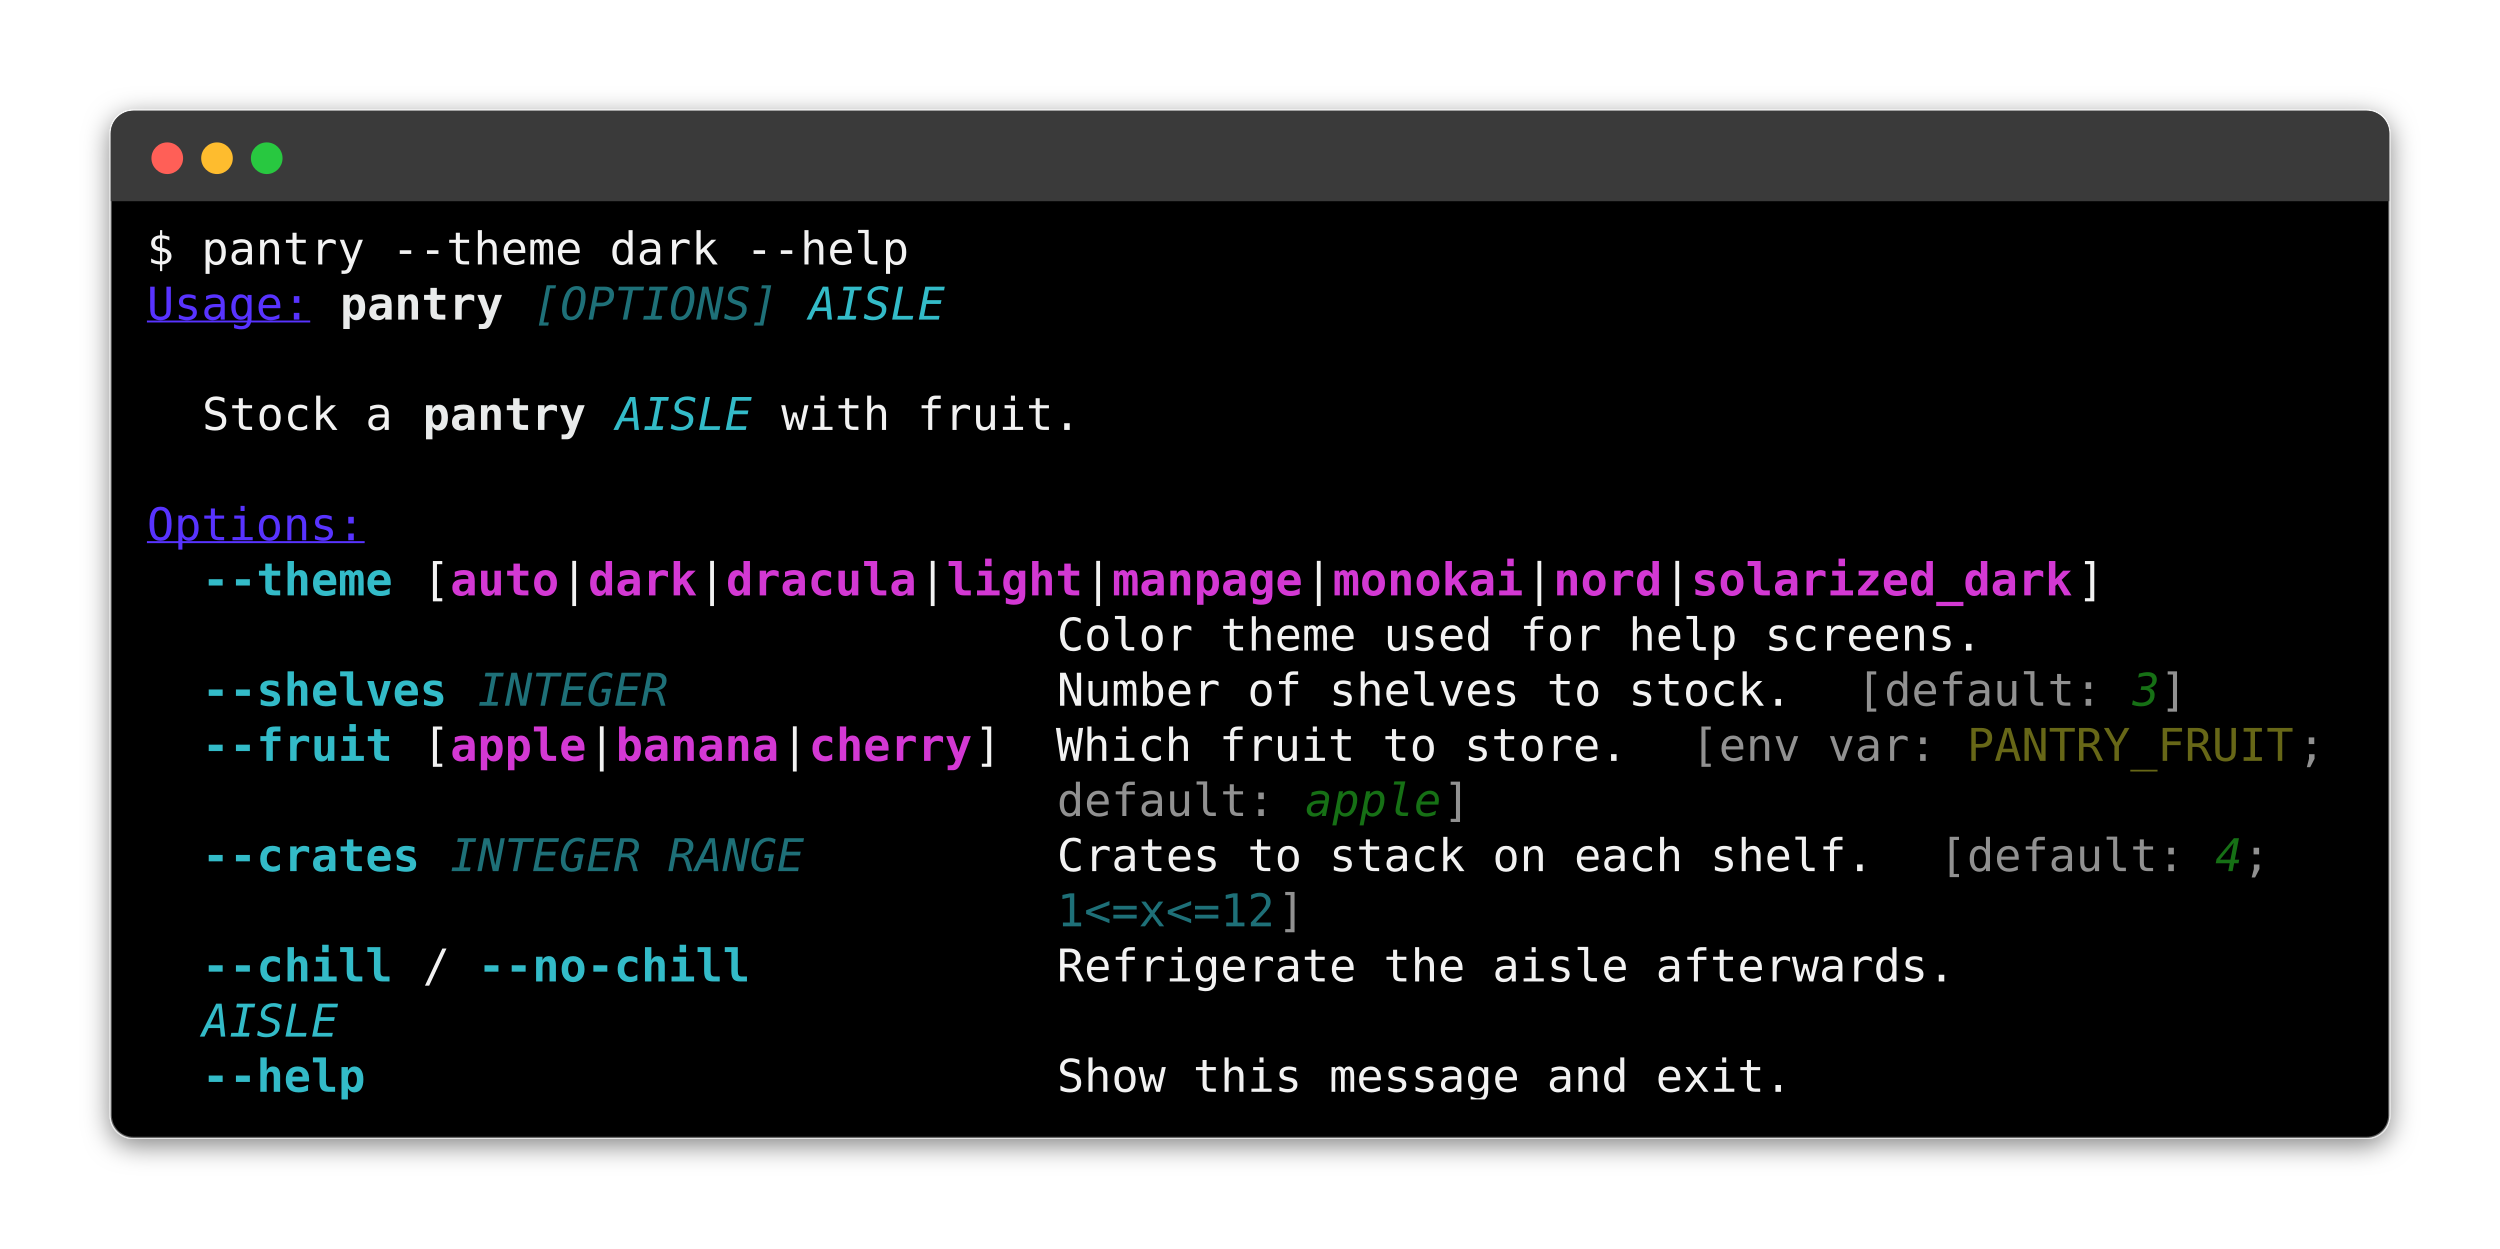
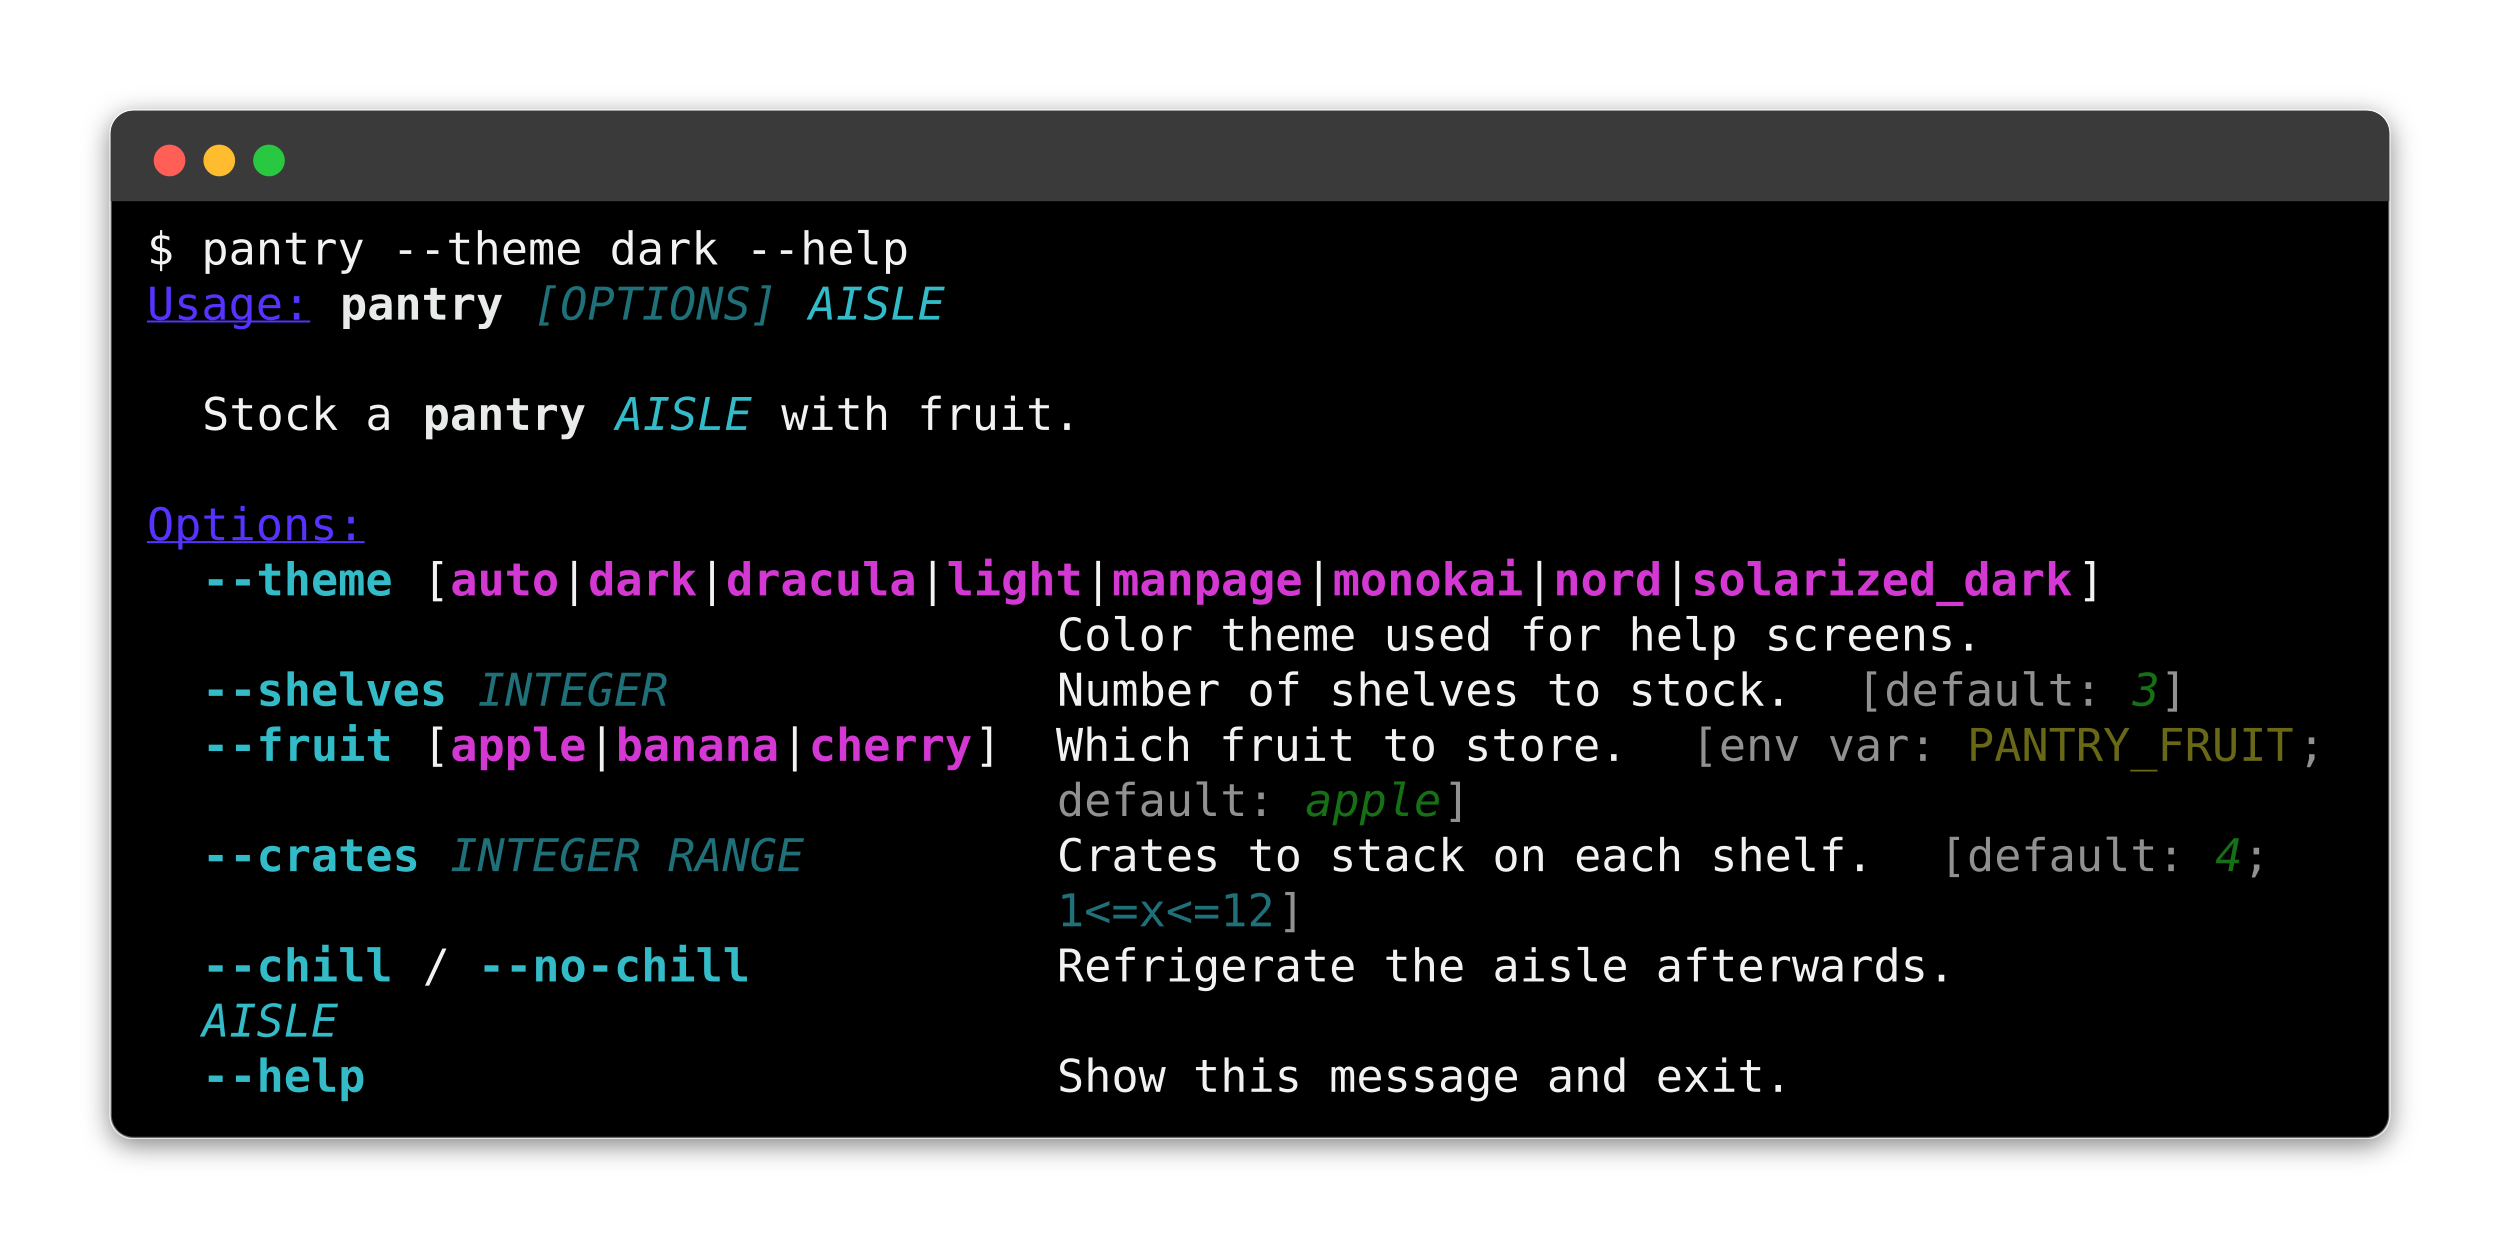
- <svg xmlns="http://www.w3.org/2000/svg" class="rich-terminal" viewBox="0 0 1106 552.4">
+ <svg xmlns="http://www.w3.org/2000/svg" viewBox="0 0 1106 552.4">
  <style>
- 
    .preset-macos-screen-matrix {
        font-family: 'SF Mono', Menlo, Monaco, monospace;
        font-size: 20px;
        line-height: 24.4px;
        font-variant-east-asian: full-width;
    }
- 
    .preset-macos-screen-title {
        font-size: 18px;
        font-weight: bold;
-         font-family: arial;
+         font-family: 'SF Mono', Menlo, Monaco, monospace;
    }
- 
    .preset-macos-screen-r1 { fill: #f2f2f2 }
- .preset-macos-screen-r2 { fill: #5833ff;text-decoration: underline; }
- .preset-macos-screen-r3 { fill: #e9ebeb;font-weight: bold }
- .preset-macos-screen-r4 { fill: #1e7078;font-style: italic; }
- .preset-macos-screen-r5 { fill: #33bbc8;font-style: italic; }
- .preset-macos-screen-r6 { fill: #33bbc8;font-weight: bold }
- .preset-macos-screen-r7 { fill: #d338d3;font-weight: bold }
- .preset-macos-screen-r8 { fill: #919191 }
- .preset-macos-screen-r9 { fill: #167015;font-style: italic; }
- .preset-macos-screen-r10 { fill: #676717 }
- .preset-macos-screen-r11 { fill: #1e7078 }
-     </style>
+     .preset-macos-screen-r2 { fill: #5833ff;text-decoration: underline }
+     .preset-macos-screen-r3 { fill: #e9ebeb;font-weight: bold }
+     .preset-macos-screen-r4 { fill: #1f7078;font-style: italic }
+     .preset-macos-screen-r5 { fill: #33bbc8;font-style: italic }
+     .preset-macos-screen-r6 { fill: #33bbc8;font-weight: bold }
+     .preset-macos-screen-r7 { fill: #d338d3;font-weight: bold }
+     .preset-macos-screen-r8 { fill: #919191 }
+     .preset-macos-screen-r9 { fill: #167116;font-style: italic }
+     .preset-macos-screen-r10 { fill: #686817 }
+     .preset-macos-screen-r11 { fill: #1f7078 }
+ </style>
  <defs>
-     <clipPath id="preset-macos-screen-clip-terminal">
-       <rect x="0" y="0" width="975.0" height="389.4" />
-     </clipPath>
-     <clipPath id="preset-macos-screen-line-0">
-       <rect x="0" y="1.5" width="976" height="24.65" />
-     </clipPath>
-     <clipPath id="preset-macos-screen-line-1">
-       <rect x="0" y="25.9" width="976" height="24.65" />
-     </clipPath>
-     <clipPath id="preset-macos-screen-line-2">
-       <rect x="0" y="50.3" width="976" height="24.65" />
-     </clipPath>
-     <clipPath id="preset-macos-screen-line-3">
-       <rect x="0" y="74.7" width="976" height="24.65" />
-     </clipPath>
-     <clipPath id="preset-macos-screen-line-4">
-       <rect x="0" y="99.1" width="976" height="24.65" />
-     </clipPath>
-     <clipPath id="preset-macos-screen-line-5">
-       <rect x="0" y="123.5" width="976" height="24.65" />
-     </clipPath>
-     <clipPath id="preset-macos-screen-line-6">
-       <rect x="0" y="147.9" width="976" height="24.65" />
-     </clipPath>
-     <clipPath id="preset-macos-screen-line-7">
-       <rect x="0" y="172.3" width="976" height="24.65" />
-     </clipPath>
-     <clipPath id="preset-macos-screen-line-8">
-       <rect x="0" y="196.7" width="976" height="24.65" />
-     </clipPath>
-     <clipPath id="preset-macos-screen-line-9">
-       <rect x="0" y="221.1" width="976" height="24.65" />
-     </clipPath>
-     <clipPath id="preset-macos-screen-line-10">
-       <rect x="0" y="245.5" width="976" height="24.65" />
-     </clipPath>
-     <clipPath id="preset-macos-screen-line-11">
-       <rect x="0" y="269.9" width="976" height="24.65" />
-     </clipPath>
-     <clipPath id="preset-macos-screen-line-12">
-       <rect x="0" y="294.3" width="976" height="24.65" />
-     </clipPath>
-     <clipPath id="preset-macos-screen-line-13">
-       <rect x="0" y="318.7" width="976" height="24.65" />
-     </clipPath>
-     <clipPath id="preset-macos-screen-line-14">
-       <rect x="0" y="343.1" width="976" height="24.65" />
+     <clipPath id="preset-macos-screen-clip">
+       <rect x="0" y="0" width="976" height="390.4" />
    </clipPath>
    <filter id="preset-macos-screen-shadow" x="-50%" y="-50%" width="200%" height="200%">
      <feDropShadow dx="0" dy="3" stdDeviation="6" flood-color="rgba(0,0,0,0.5)" />
    </filter>
  </defs>
-   <g transform="translate(48, 48)">
-     <rect fill="#000000" stroke="rgba(255,255,255,0.35)" stroke-width="1" x="1" y="1" width="1008" height="454.4" rx="10" filter="url(#preset-macos-screen-shadow)" />
-     <path fill="#3a3a3a" d="M11,1 H999 A10,10 0 0 1 1009,11 V41 H1 V11 A10,10 0 0 1 11,1 Z" />
+   <rect fill="#000000" stroke="rgba(255,255,255,0.35)" stroke-width="1" x="49" y="49" width="1008" height="454.4" rx="10" filter="url(#preset-macos-screen-shadow)" />
+   <path fill="#3a3a3a" d="M59,49 H1047 A10,10 0 0 1 1057,59 V89 H49 V59 A10,10 0 0 1 59,49 Z" />
+   <g transform="translate(49, 49)">
    <g transform="translate(26,22)">
      <circle cx="0" cy="0" r="7" fill="#ff5f57" />
      <circle cx="22" cy="0" r="7" fill="#febc2e" />
      <circle cx="44" cy="0" r="7" fill="#28c840" />
    </g>
-     <g transform="translate(17, 49)" clip-path="url(#preset-macos-screen-clip-terminal)">
-       <g class="preset-macos-screen-matrix">
-         <text class="preset-macos-screen-r1" x="0" y="20" textLength="341.6" clip-path="url(#preset-macos-screen-line-0)">$ pantry --theme dark --help</text>
-         <text class="preset-macos-screen-r1" x="976" y="20" textLength="12.2" clip-path="url(#preset-macos-screen-line-0)">
- </text>
-         <text class="preset-macos-screen-r2" x="0" y="44.4" textLength="73.2" clip-path="url(#preset-macos-screen-line-1)">Usage:</text>
-         <text class="preset-macos-screen-r3" x="85.4" y="44.4" textLength="73.2" clip-path="url(#preset-macos-screen-line-1)">pantry</text>
-         <text class="preset-macos-screen-r4" x="170.8" y="44.4" textLength="109.8" clip-path="url(#preset-macos-screen-line-1)">[OPTIONS]</text>
-         <text class="preset-macos-screen-r5" x="292.8" y="44.4" textLength="61" clip-path="url(#preset-macos-screen-line-1)">AISLE</text>
-         <text class="preset-macos-screen-r1" x="976" y="44.4" textLength="12.2" clip-path="url(#preset-macos-screen-line-1)">
- </text>
-         <text class="preset-macos-screen-r1" x="976" y="68.8" textLength="12.2" clip-path="url(#preset-macos-screen-line-2)">
- </text>
-         <text class="preset-macos-screen-r1" x="24.4" y="93.2" textLength="85.4" clip-path="url(#preset-macos-screen-line-3)">Stock a</text>
-         <text class="preset-macos-screen-r3" x="122" y="93.2" textLength="73.2" clip-path="url(#preset-macos-screen-line-3)">pantry</text>
-         <text class="preset-macos-screen-r5" x="207.4" y="93.2" textLength="61" clip-path="url(#preset-macos-screen-line-3)">AISLE</text>
-         <text class="preset-macos-screen-r1" x="280.6" y="93.2" textLength="134.2" clip-path="url(#preset-macos-screen-line-3)">with fruit.</text>
-         <text class="preset-macos-screen-r1" x="976" y="93.2" textLength="12.2" clip-path="url(#preset-macos-screen-line-3)">
- </text>
-         <text class="preset-macos-screen-r1" x="976" y="117.6" textLength="12.2" clip-path="url(#preset-macos-screen-line-4)">
- </text>
-         <text class="preset-macos-screen-r2" x="0" y="142" textLength="97.6" clip-path="url(#preset-macos-screen-line-5)">Options:</text>
-         <text class="preset-macos-screen-r1" x="976" y="142" textLength="12.2" clip-path="url(#preset-macos-screen-line-5)">
- </text>
-         <text class="preset-macos-screen-r6" x="24.4" y="166.4" textLength="85.4" clip-path="url(#preset-macos-screen-line-6)">--theme</text>
-         <text class="preset-macos-screen-r1" x="122" y="166.4" textLength="12.2" clip-path="url(#preset-macos-screen-line-6)">[</text>
-         <text class="preset-macos-screen-r7" x="134.2" y="166.4" textLength="48.8" clip-path="url(#preset-macos-screen-line-6)">auto</text>
-         <text class="preset-macos-screen-r1" x="183" y="166.4" textLength="12.2" clip-path="url(#preset-macos-screen-line-6)">|</text>
-         <text class="preset-macos-screen-r7" x="195.2" y="166.4" textLength="48.8" clip-path="url(#preset-macos-screen-line-6)">dark</text>
-         <text class="preset-macos-screen-r1" x="244" y="166.4" textLength="12.2" clip-path="url(#preset-macos-screen-line-6)">|</text>
-         <text class="preset-macos-screen-r7" x="256.2" y="166.4" textLength="85.4" clip-path="url(#preset-macos-screen-line-6)">dracula</text>
-         <text class="preset-macos-screen-r1" x="341.6" y="166.4" textLength="12.2" clip-path="url(#preset-macos-screen-line-6)">|</text>
-         <text class="preset-macos-screen-r7" x="353.8" y="166.4" textLength="61" clip-path="url(#preset-macos-screen-line-6)">light</text>
-         <text class="preset-macos-screen-r1" x="414.8" y="166.4" textLength="12.2" clip-path="url(#preset-macos-screen-line-6)">|</text>
-         <text class="preset-macos-screen-r7" x="427" y="166.4" textLength="85.4" clip-path="url(#preset-macos-screen-line-6)">manpage</text>
-         <text class="preset-macos-screen-r1" x="512.4" y="166.4" textLength="12.2" clip-path="url(#preset-macos-screen-line-6)">|</text>
-         <text class="preset-macos-screen-r7" x="524.6" y="166.4" textLength="85.4" clip-path="url(#preset-macos-screen-line-6)">monokai</text>
-         <text class="preset-macos-screen-r1" x="610" y="166.4" textLength="12.2" clip-path="url(#preset-macos-screen-line-6)">|</text>
-         <text class="preset-macos-screen-r7" x="622.2" y="166.4" textLength="48.8" clip-path="url(#preset-macos-screen-line-6)">nord</text>
-         <text class="preset-macos-screen-r1" x="671" y="166.4" textLength="12.2" clip-path="url(#preset-macos-screen-line-6)">|</text>
-         <text class="preset-macos-screen-r7" x="683.2" y="166.4" textLength="170.8" clip-path="url(#preset-macos-screen-line-6)">solarized_dark</text>
-         <text class="preset-macos-screen-r1" x="854" y="166.4" textLength="12.2" clip-path="url(#preset-macos-screen-line-6)">]</text>
-         <text class="preset-macos-screen-r1" x="976" y="166.4" textLength="12.2" clip-path="url(#preset-macos-screen-line-6)">
- </text>
-         <text class="preset-macos-screen-r1" x="402.6" y="190.8" textLength="414.8" clip-path="url(#preset-macos-screen-line-7)">Color theme used for help screens.</text>
-         <text class="preset-macos-screen-r1" x="976" y="190.8" textLength="12.2" clip-path="url(#preset-macos-screen-line-7)">
- </text>
-         <text class="preset-macos-screen-r6" x="24.4" y="215.2" textLength="109.8" clip-path="url(#preset-macos-screen-line-8)">--shelves</text>
-         <text class="preset-macos-screen-r4" x="146.4" y="215.2" textLength="85.4" clip-path="url(#preset-macos-screen-line-8)">INTEGER</text>
-         <text class="preset-macos-screen-r1" x="402.6" y="215.2" textLength="329.4" clip-path="url(#preset-macos-screen-line-8)">Number of shelves to stock.</text>
-         <text class="preset-macos-screen-r8" x="756.4" y="215.2" textLength="12.2" clip-path="url(#preset-macos-screen-line-8)">[</text>
-         <text class="preset-macos-screen-r8" x="768.6" y="215.2" textLength="97.6" clip-path="url(#preset-macos-screen-line-8)">default:</text>
-         <text class="preset-macos-screen-r9" x="878.4" y="215.2" textLength="12.2" clip-path="url(#preset-macos-screen-line-8)">3</text>
-         <text class="preset-macos-screen-r8" x="890.6" y="215.2" textLength="12.2" clip-path="url(#preset-macos-screen-line-8)">]</text>
-         <text class="preset-macos-screen-r1" x="976" y="215.2" textLength="12.2" clip-path="url(#preset-macos-screen-line-8)">
- </text>
-         <text class="preset-macos-screen-r6" x="24.4" y="239.6" textLength="85.4" clip-path="url(#preset-macos-screen-line-9)">--fruit</text>
-         <text class="preset-macos-screen-r1" x="122" y="239.6" textLength="12.2" clip-path="url(#preset-macos-screen-line-9)">[</text>
-         <text class="preset-macos-screen-r7" x="134.2" y="239.6" textLength="61" clip-path="url(#preset-macos-screen-line-9)">apple</text>
-         <text class="preset-macos-screen-r1" x="195.2" y="239.6" textLength="12.2" clip-path="url(#preset-macos-screen-line-9)">|</text>
-         <text class="preset-macos-screen-r7" x="207.4" y="239.6" textLength="73.2" clip-path="url(#preset-macos-screen-line-9)">banana</text>
-         <text class="preset-macos-screen-r1" x="280.6" y="239.6" textLength="12.2" clip-path="url(#preset-macos-screen-line-9)">|</text>
-         <text class="preset-macos-screen-r7" x="292.8" y="239.6" textLength="73.2" clip-path="url(#preset-macos-screen-line-9)">cherry</text>
-         <text class="preset-macos-screen-r1" x="366" y="239.6" textLength="292.8" clip-path="url(#preset-macos-screen-line-9)">]  Which fruit to store.</text>
-         <text class="preset-macos-screen-r8" x="683.2" y="239.6" textLength="12.2" clip-path="url(#preset-macos-screen-line-9)">[</text>
-         <text class="preset-macos-screen-r8" x="695.4" y="239.6" textLength="97.6" clip-path="url(#preset-macos-screen-line-9)">env var:</text>
-         <text class="preset-macos-screen-r10" x="805.2" y="239.6" textLength="146.4" clip-path="url(#preset-macos-screen-line-9)">PANTRY_FRUIT</text>
-         <text class="preset-macos-screen-r8" x="951.6" y="239.6" textLength="12.2" clip-path="url(#preset-macos-screen-line-9)">;</text>
-         <text class="preset-macos-screen-r1" x="976" y="239.6" textLength="12.2" clip-path="url(#preset-macos-screen-line-9)">
- </text>
-         <text class="preset-macos-screen-r8" x="402.6" y="264" textLength="97.6" clip-path="url(#preset-macos-screen-line-10)">default:</text>
-         <text class="preset-macos-screen-r9" x="512.4" y="264" textLength="61" clip-path="url(#preset-macos-screen-line-10)">apple</text>
-         <text class="preset-macos-screen-r8" x="573.4" y="264" textLength="12.2" clip-path="url(#preset-macos-screen-line-10)">]</text>
-         <text class="preset-macos-screen-r1" x="976" y="264" textLength="12.2" clip-path="url(#preset-macos-screen-line-10)">
- </text>
-         <text class="preset-macos-screen-r6" x="24.4" y="288.4" textLength="97.6" clip-path="url(#preset-macos-screen-line-11)">--crates</text>
-         <text class="preset-macos-screen-r4" x="134.2" y="288.4" textLength="158.6" clip-path="url(#preset-macos-screen-line-11)">INTEGER RANGE</text>
-         <text class="preset-macos-screen-r1" x="402.6" y="288.4" textLength="366" clip-path="url(#preset-macos-screen-line-11)">Crates to stack on each shelf.</text>
-         <text class="preset-macos-screen-r8" x="793" y="288.4" textLength="12.2" clip-path="url(#preset-macos-screen-line-11)">[</text>
-         <text class="preset-macos-screen-r8" x="805.2" y="288.4" textLength="97.6" clip-path="url(#preset-macos-screen-line-11)">default:</text>
-         <text class="preset-macos-screen-r9" x="915" y="288.4" textLength="12.2" clip-path="url(#preset-macos-screen-line-11)">4</text>
-         <text class="preset-macos-screen-r8" x="927.2" y="288.4" textLength="12.2" clip-path="url(#preset-macos-screen-line-11)">;</text>
-         <text class="preset-macos-screen-r1" x="976" y="288.4" textLength="12.2" clip-path="url(#preset-macos-screen-line-11)">
- </text>
-         <text class="preset-macos-screen-r11" x="402.6" y="312.8" textLength="97.6" clip-path="url(#preset-macos-screen-line-12)">1&lt;=x&lt;=12</text>
-         <text class="preset-macos-screen-r8" x="500.2" y="312.8" textLength="12.2" clip-path="url(#preset-macos-screen-line-12)">]</text>
-         <text class="preset-macos-screen-r1" x="976" y="312.8" textLength="12.2" clip-path="url(#preset-macos-screen-line-12)">
- </text>
-         <text class="preset-macos-screen-r6" x="24.4" y="337.2" textLength="85.4" clip-path="url(#preset-macos-screen-line-13)">--chill</text>
-         <text class="preset-macos-screen-r1" x="122" y="337.2" textLength="12.2" clip-path="url(#preset-macos-screen-line-13)">/</text>
-         <text class="preset-macos-screen-r6" x="146.4" y="337.2" textLength="122" clip-path="url(#preset-macos-screen-line-13)">--no-chill</text>
-         <text class="preset-macos-screen-r1" x="402.6" y="337.2" textLength="402.6" clip-path="url(#preset-macos-screen-line-13)">Refrigerate the aisle afterwards.</text>
-         <text class="preset-macos-screen-r1" x="976" y="337.2" textLength="12.2" clip-path="url(#preset-macos-screen-line-13)">
- </text>
-         <text class="preset-macos-screen-r5" x="24.4" y="361.6" textLength="61" clip-path="url(#preset-macos-screen-line-14)">AISLE</text>
-         <text class="preset-macos-screen-r1" x="976" y="361.6" textLength="12.2" clip-path="url(#preset-macos-screen-line-14)">
- </text>
-         <text class="preset-macos-screen-r6" x="24.4" y="386" textLength="73.2" clip-path="url(#preset-macos-screen-line-15)">--help</text>
-         <text class="preset-macos-screen-r1" x="402.6" y="386" textLength="329.4" clip-path="url(#preset-macos-screen-line-15)">Show this message and exit.</text>
-         <text class="preset-macos-screen-r1" x="976" y="386" textLength="12.2" clip-path="url(#preset-macos-screen-line-15)">
- </text>
-       </g>
+   </g>
+   <g transform="translate(65, 97)" clip-path="url(#preset-macos-screen-clip)">
+     <g class="preset-macos-screen-matrix">
+       <text class="preset-macos-screen-r1" x="0" y="20" textLength="341.6">$ pantry --theme dark --help</text>
+       <text class="preset-macos-screen-r2" x="0" y="44.4" textLength="73.2">Usage:</text>
+       <text class="preset-macos-screen-r3" x="85.4" y="44.4" textLength="73.2">pantry</text>
+       <text class="preset-macos-screen-r4" x="170.8" y="44.4" textLength="109.8">[OPTIONS]</text>
+       <text class="preset-macos-screen-r5" x="292.8" y="44.4" textLength="61">AISLE</text>
+       <text class="preset-macos-screen-r1" x="24.4" y="93.2" textLength="85.4">Stock a</text>
+       <text class="preset-macos-screen-r3" x="122" y="93.2" textLength="73.2">pantry</text>
+       <text class="preset-macos-screen-r5" x="207.4" y="93.2" textLength="61">AISLE</text>
+       <text class="preset-macos-screen-r1" x="280.6" y="93.2" textLength="134.2">with fruit.</text>
+       <text class="preset-macos-screen-r2" x="0" y="142" textLength="97.6">Options:</text>
+       <text class="preset-macos-screen-r6" x="24.4" y="166.4" textLength="85.4">--theme</text>
+       <text class="preset-macos-screen-r1" x="122" y="166.4" textLength="12.2">[</text>
+       <text class="preset-macos-screen-r7" x="134.2" y="166.4" textLength="48.8">auto</text>
+       <text class="preset-macos-screen-r1" x="183" y="166.4" textLength="12.2">|</text>
+       <text class="preset-macos-screen-r7" x="195.2" y="166.4" textLength="48.8">dark</text>
+       <text class="preset-macos-screen-r1" x="244" y="166.4" textLength="12.2">|</text>
+       <text class="preset-macos-screen-r7" x="256.2" y="166.4" textLength="85.4">dracula</text>
+       <text class="preset-macos-screen-r1" x="341.6" y="166.4" textLength="12.2">|</text>
+       <text class="preset-macos-screen-r7" x="353.8" y="166.4" textLength="61">light</text>
+       <text class="preset-macos-screen-r1" x="414.8" y="166.4" textLength="12.2">|</text>
+       <text class="preset-macos-screen-r7" x="427" y="166.4" textLength="85.4">manpage</text>
+       <text class="preset-macos-screen-r1" x="512.4" y="166.4" textLength="12.2">|</text>
+       <text class="preset-macos-screen-r7" x="524.6" y="166.4" textLength="85.4">monokai</text>
+       <text class="preset-macos-screen-r1" x="610" y="166.4" textLength="12.2">|</text>
+       <text class="preset-macos-screen-r7" x="622.2" y="166.4" textLength="48.8">nord</text>
+       <text class="preset-macos-screen-r1" x="671" y="166.4" textLength="12.2">|</text>
+       <text class="preset-macos-screen-r7" x="683.2" y="166.4" textLength="170.8">solarized_dark</text>
+       <text class="preset-macos-screen-r1" x="854" y="166.4" textLength="12.2">]</text>
+       <text class="preset-macos-screen-r1" x="402.6" y="190.8" textLength="414.8">Color theme used for help screens.</text>
+       <text class="preset-macos-screen-r6" x="24.4" y="215.2" textLength="109.8">--shelves</text>
+       <text class="preset-macos-screen-r4" x="146.4" y="215.2" textLength="85.4">INTEGER</text>
+       <text class="preset-macos-screen-r1" x="402.6" y="215.2" textLength="329.4">Number of shelves to stock.</text>
+       <text class="preset-macos-screen-r8" x="756.4" y="215.2" textLength="12.2">[</text>
+       <text class="preset-macos-screen-r8" x="768.6" y="215.2" textLength="97.6">default:</text>
+       <text class="preset-macos-screen-r9" x="878.4" y="215.2" textLength="12.2">3</text>
+       <text class="preset-macos-screen-r8" x="890.6" y="215.2" textLength="12.2">]</text>
+       <text class="preset-macos-screen-r6" x="24.4" y="239.6" textLength="85.4">--fruit</text>
+       <text class="preset-macos-screen-r1" x="122" y="239.6" textLength="12.2">[</text>
+       <text class="preset-macos-screen-r7" x="134.2" y="239.6" textLength="61">apple</text>
+       <text class="preset-macos-screen-r1" x="195.2" y="239.6" textLength="12.2">|</text>
+       <text class="preset-macos-screen-r7" x="207.4" y="239.6" textLength="73.2">banana</text>
+       <text class="preset-macos-screen-r1" x="280.6" y="239.6" textLength="12.2">|</text>
+       <text class="preset-macos-screen-r7" x="292.8" y="239.6" textLength="73.2">cherry</text>
+       <text class="preset-macos-screen-r1" x="366" y="239.6" textLength="292.8">]  Which fruit to store.</text>
+       <text class="preset-macos-screen-r8" x="683.2" y="239.6" textLength="12.2">[</text>
+       <text class="preset-macos-screen-r8" x="695.4" y="239.6" textLength="97.6">env var:</text>
+       <text class="preset-macos-screen-r10" x="805.2" y="239.6" textLength="146.4">PANTRY_FRUIT</text>
+       <text class="preset-macos-screen-r8" x="951.6" y="239.6" textLength="12.2">;</text>
+       <text class="preset-macos-screen-r8" x="402.6" y="264" textLength="97.6">default:</text>
+       <text class="preset-macos-screen-r9" x="512.4" y="264" textLength="61">apple</text>
+       <text class="preset-macos-screen-r8" x="573.4" y="264" textLength="12.2">]</text>
+       <text class="preset-macos-screen-r6" x="24.4" y="288.4" textLength="97.6">--crates</text>
+       <text class="preset-macos-screen-r4" x="134.2" y="288.4" textLength="158.6">INTEGER RANGE</text>
+       <text class="preset-macos-screen-r1" x="402.6" y="288.4" textLength="366">Crates to stack on each shelf.</text>
+       <text class="preset-macos-screen-r8" x="793" y="288.4" textLength="12.2">[</text>
+       <text class="preset-macos-screen-r8" x="805.2" y="288.4" textLength="97.6">default:</text>
+       <text class="preset-macos-screen-r9" x="915" y="288.4" textLength="12.2">4</text>
+       <text class="preset-macos-screen-r8" x="927.2" y="288.4" textLength="12.2">;</text>
+       <text class="preset-macos-screen-r11" x="402.6" y="312.8" textLength="97.6">1&lt;=x&lt;=12</text>
+       <text class="preset-macos-screen-r8" x="500.2" y="312.8" textLength="12.2">]</text>
+       <text class="preset-macos-screen-r6" x="24.4" y="337.2" textLength="85.4">--chill</text>
+       <text class="preset-macos-screen-r1" x="122" y="337.2" textLength="12.2">/</text>
+       <text class="preset-macos-screen-r6" x="146.4" y="337.2" textLength="122">--no-chill</text>
+       <text class="preset-macos-screen-r1" x="402.6" y="337.2" textLength="402.6">Refrigerate the aisle afterwards.</text>
+       <text class="preset-macos-screen-r5" x="24.4" y="361.6" textLength="61">AISLE</text>
+       <text class="preset-macos-screen-r6" x="24.4" y="386" textLength="73.2">--help</text>
+       <text class="preset-macos-screen-r1" x="402.6" y="386" textLength="329.4">Show this message and exit.</text>
    </g>
  </g>
</svg>
